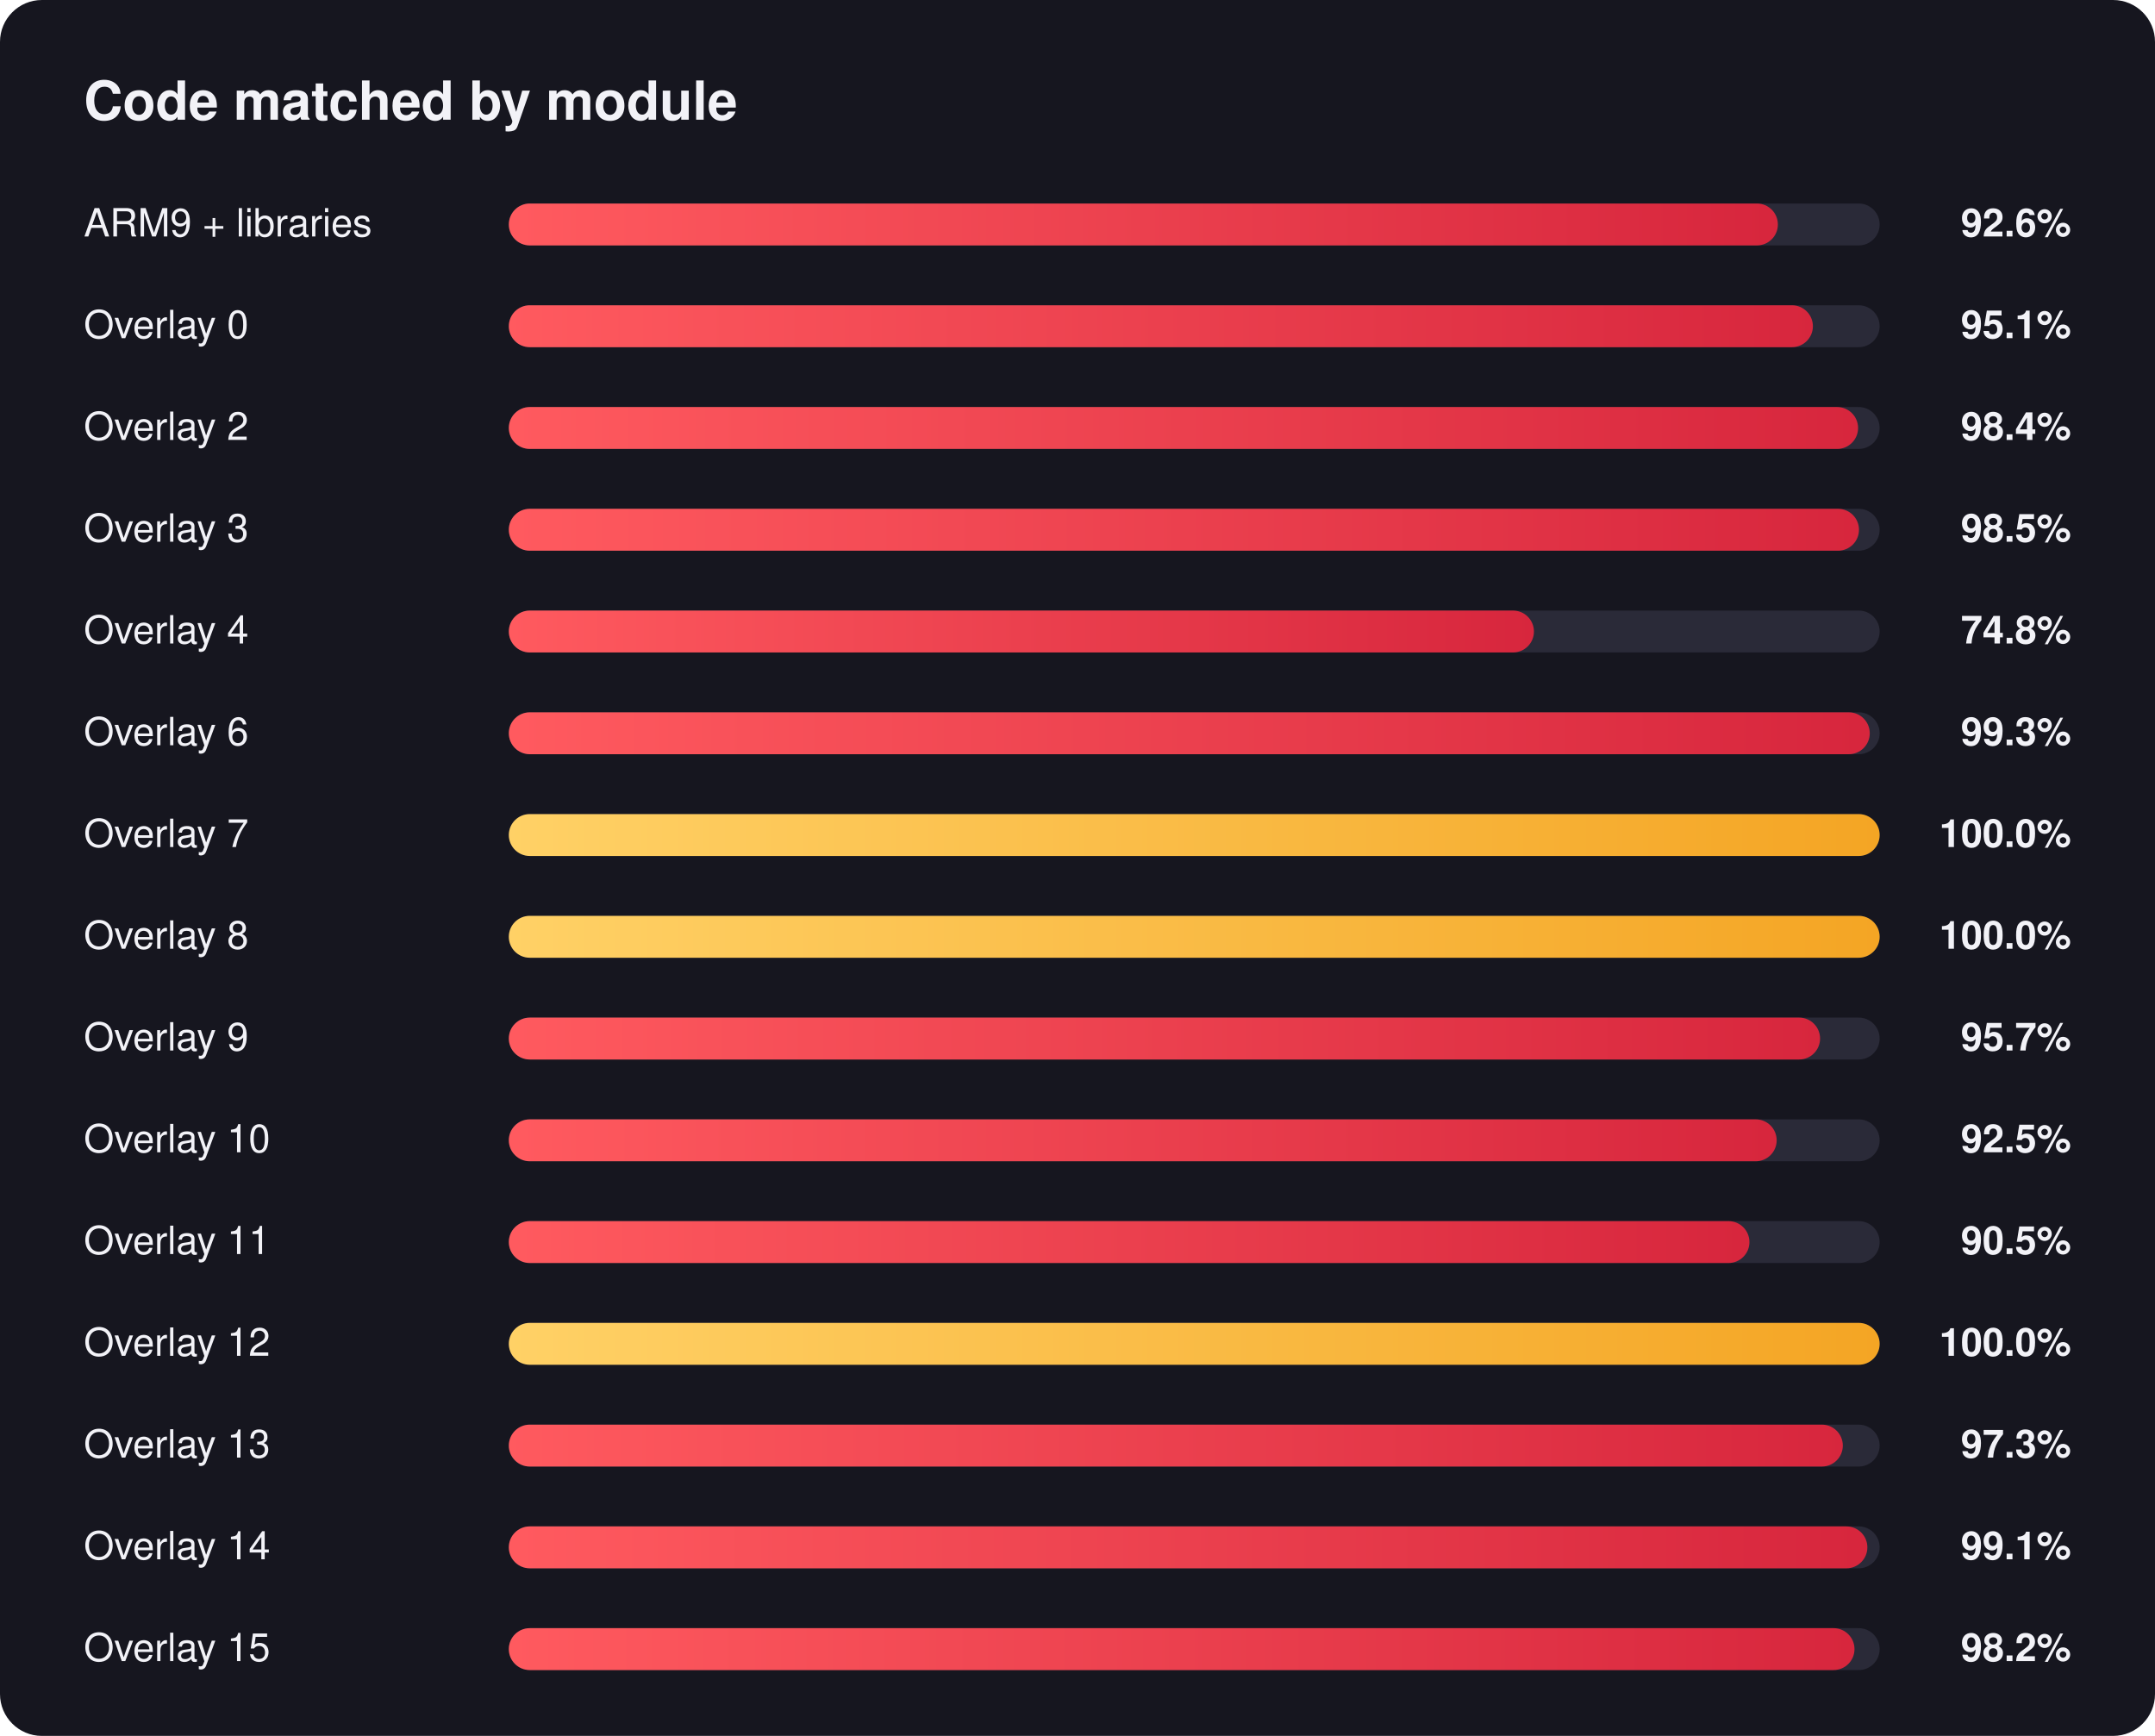
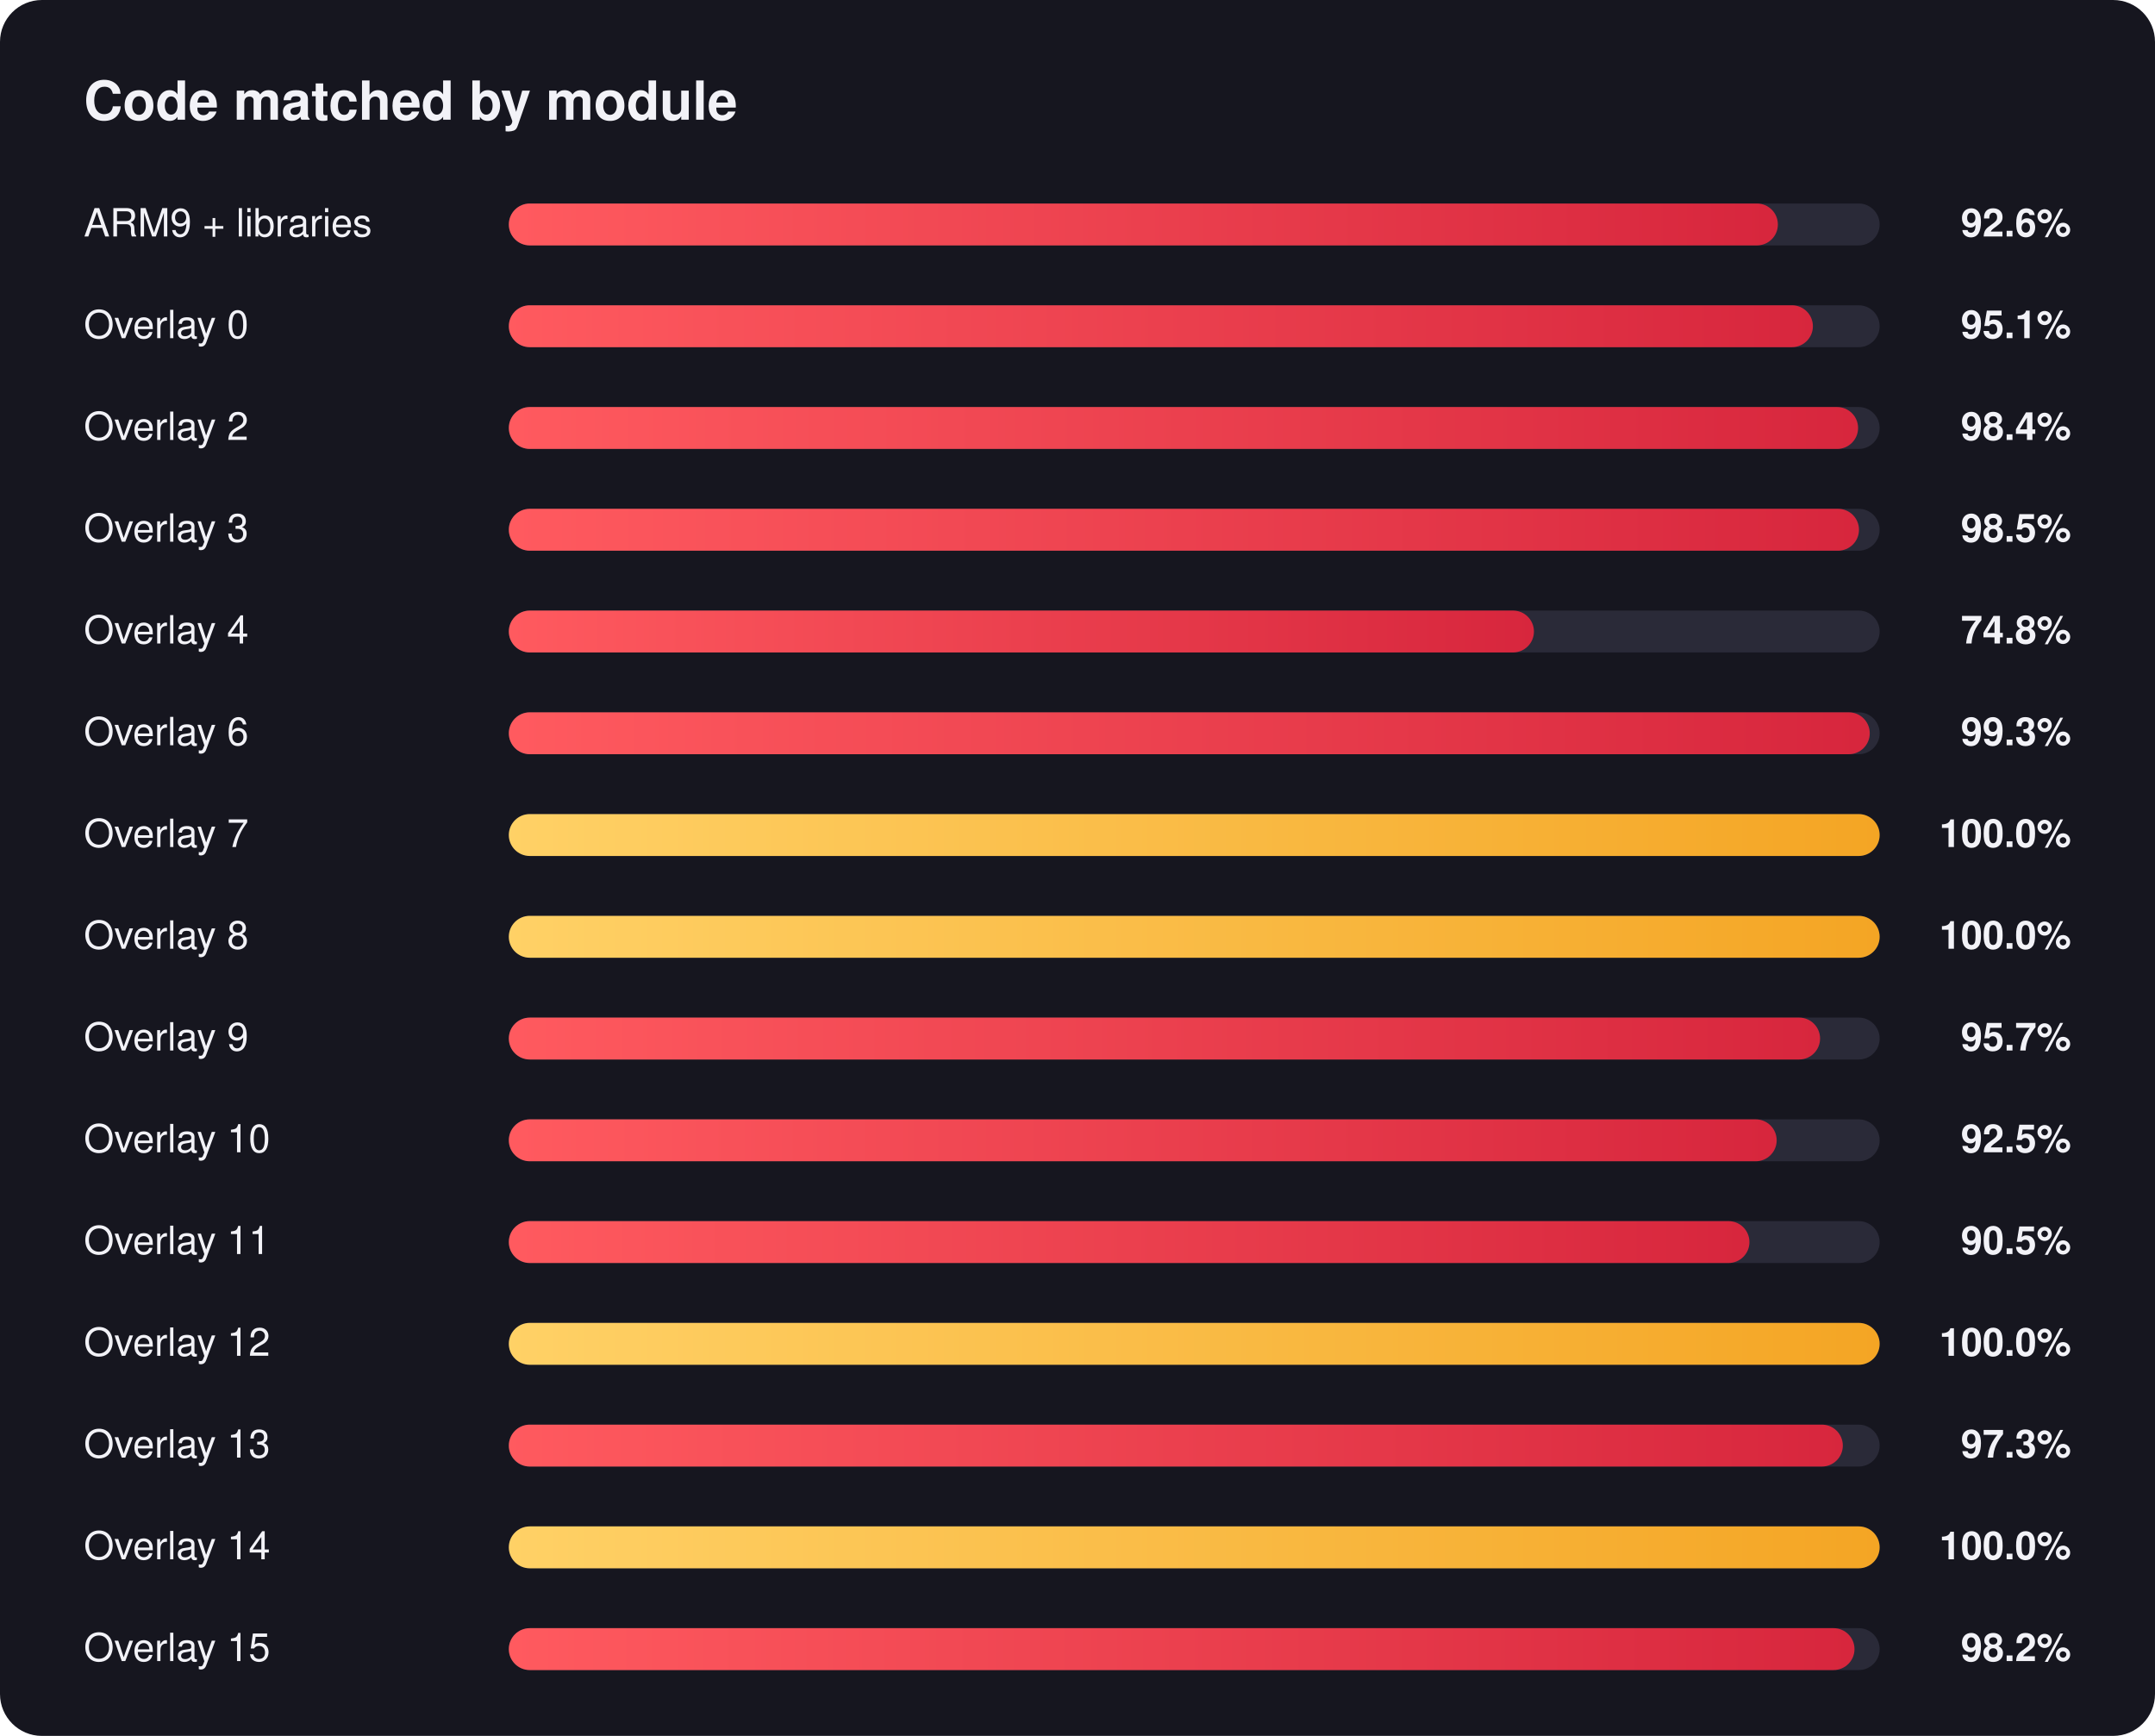
<svg xmlns="http://www.w3.org/2000/svg" width="720" height="580" viewBox="0 0 720 580" font-family="Segoe UI, Helvetica, Arial, sans-serif">
  <defs>
    <linearGradient id="red" x1="0" x2="1" y1="0" y2="0">
      <stop offset="0" stop-color="#ff5a5f" />
      <stop offset="1" stop-color="#d7263d" />
    </linearGradient>
    <linearGradient id="gold" x1="0" x2="1" y1="0" y2="0">
      <stop offset="0" stop-color="#ffd166" />
      <stop offset="1" stop-color="#f4a524" />
    </linearGradient>
  </defs>
  <rect width="720" height="580" rx="14" fill="#16161f" />
  <text x="28" y="40" fill="#f2f2f7" font-size="18" font-weight="700">Code matched by module</text>
  <text x="28" y="79" fill="#f2f2f7" font-size="13">ARM9 + libraries</text>
  <text x="692" y="79" fill="#f2f2f7" font-size="13" font-weight="600" text-anchor="end">92.6%</text>
  <rect x="170" y="68" width="458" height="14" rx="7.0" fill="#2a2a38" />
  <rect x="170" y="68" width="424.0" height="14" rx="7.0" fill="url(#red)" />
  <text x="28" y="113" fill="#f2f2f7" font-size="13">Overlay 0</text>
  <text x="692" y="113" fill="#f2f2f7" font-size="13" font-weight="600" text-anchor="end">95.1%</text>
  <rect x="170" y="102" width="458" height="14" rx="7.0" fill="#2a2a38" />
  <rect x="170" y="102" width="435.7" height="14" rx="7.0" fill="url(#red)" />
  <text x="28" y="147" fill="#f2f2f7" font-size="13">Overlay 2</text>
  <text x="692" y="147" fill="#f2f2f7" font-size="13" font-weight="600" text-anchor="end">98.4%</text>
  <rect x="170" y="136" width="458" height="14" rx="7.0" fill="#2a2a38" />
  <rect x="170" y="136" width="450.8" height="14" rx="7.0" fill="url(#red)" />
  <text x="28" y="181" fill="#f2f2f7" font-size="13">Overlay 3</text>
  <text x="692" y="181" fill="#f2f2f7" font-size="13" font-weight="600" text-anchor="end">98.5%</text>
  <rect x="170" y="170" width="458" height="14" rx="7.0" fill="#2a2a38" />
  <rect x="170" y="170" width="451.1" height="14" rx="7.0" fill="url(#red)" />
  <text x="28" y="215" fill="#f2f2f7" font-size="13">Overlay 4</text>
  <text x="692" y="215" fill="#f2f2f7" font-size="13" font-weight="600" text-anchor="end">74.8%</text>
  <rect x="170" y="204" width="458" height="14" rx="7.0" fill="#2a2a38" />
  <rect x="170" y="204" width="342.5" height="14" rx="7.0" fill="url(#red)" />
  <text x="28" y="249" fill="#f2f2f7" font-size="13">Overlay 6</text>
  <text x="692" y="249" fill="#f2f2f7" font-size="13" font-weight="600" text-anchor="end">99.3%</text>
  <rect x="170" y="238" width="458" height="14" rx="7.0" fill="#2a2a38" />
  <rect x="170" y="238" width="454.7" height="14" rx="7.0" fill="url(#red)" />
  <text x="28" y="283" fill="#f2f2f7" font-size="13">Overlay 7</text>
  <text x="692" y="283" fill="#f2f2f7" font-size="13" font-weight="600" text-anchor="end">100.0%</text>
  <rect x="170" y="272" width="458" height="14" rx="7.0" fill="#2a2a38" />
  <rect x="170" y="272" width="458.0" height="14" rx="7.0" fill="url(#gold)" />
  <text x="28" y="317" fill="#f2f2f7" font-size="13">Overlay 8</text>
  <text x="692" y="317" fill="#f2f2f7" font-size="13" font-weight="600" text-anchor="end">100.0%</text>
  <rect x="170" y="306" width="458" height="14" rx="7.0" fill="#2a2a38" />
  <rect x="170" y="306" width="458.0" height="14" rx="7.0" fill="url(#gold)" />
  <text x="28" y="351" fill="#f2f2f7" font-size="13">Overlay 9</text>
  <text x="692" y="351" fill="#f2f2f7" font-size="13" font-weight="600" text-anchor="end">95.7%</text>
  <rect x="170" y="340" width="458" height="14" rx="7.0" fill="#2a2a38" />
  <rect x="170" y="340" width="438.1" height="14" rx="7.0" fill="url(#red)" />
  <text x="28" y="385" fill="#f2f2f7" font-size="13">Overlay 10</text>
  <text x="692" y="385" fill="#f2f2f7" font-size="13" font-weight="600" text-anchor="end">92.5%</text>
  <rect x="170" y="374" width="458" height="14" rx="7.0" fill="#2a2a38" />
  <rect x="170" y="374" width="423.6" height="14" rx="7.0" fill="url(#red)" />
  <text x="28" y="419" fill="#f2f2f7" font-size="13">Overlay 11</text>
  <text x="692" y="419" fill="#f2f2f7" font-size="13" font-weight="600" text-anchor="end">90.5%</text>
  <rect x="170" y="408" width="458" height="14" rx="7.0" fill="#2a2a38" />
  <rect x="170" y="408" width="414.5" height="14" rx="7.0" fill="url(#red)" />
  <text x="28" y="453" fill="#f2f2f7" font-size="13">Overlay 12</text>
  <text x="692" y="453" fill="#f2f2f7" font-size="13" font-weight="600" text-anchor="end">100.0%</text>
  <rect x="170" y="442" width="458" height="14" rx="7.0" fill="#2a2a38" />
  <rect x="170" y="442" width="458.0" height="14" rx="7.0" fill="url(#gold)" />
  <text x="28" y="487" fill="#f2f2f7" font-size="13">Overlay 13</text>
  <text x="692" y="487" fill="#f2f2f7" font-size="13" font-weight="600" text-anchor="end">97.3%</text>
  <rect x="170" y="476" width="458" height="14" rx="7.0" fill="#2a2a38" />
  <rect x="170" y="476" width="445.7" height="14" rx="7.0" fill="url(#red)" />
  <text x="28" y="521" fill="#f2f2f7" font-size="13">Overlay 14</text>
-   <text x="692" y="521" fill="#f2f2f7" font-size="13" font-weight="600" text-anchor="end">99.1%</text>
+   <text x="692" y="521" fill="#f2f2f7" font-size="13" font-weight="600" text-anchor="end">100.0%</text>
  <rect x="170" y="510" width="458" height="14" rx="7.0" fill="#2a2a38" />
-   <rect x="170" y="510" width="453.9" height="14" rx="7.0" fill="url(#red)" />
+   <rect x="170" y="510" width="458.0" height="14" rx="7.0" fill="url(#gold)" />
  <text x="28" y="555" fill="#f2f2f7" font-size="13">Overlay 15</text>
  <text x="692" y="555" fill="#f2f2f7" font-size="13" font-weight="600" text-anchor="end">98.2%</text>
  <rect x="170" y="544" width="458" height="14" rx="7.0" fill="#2a2a38" />
  <rect x="170" y="544" width="449.6" height="14" rx="7.0" fill="url(#red)" />
</svg>
